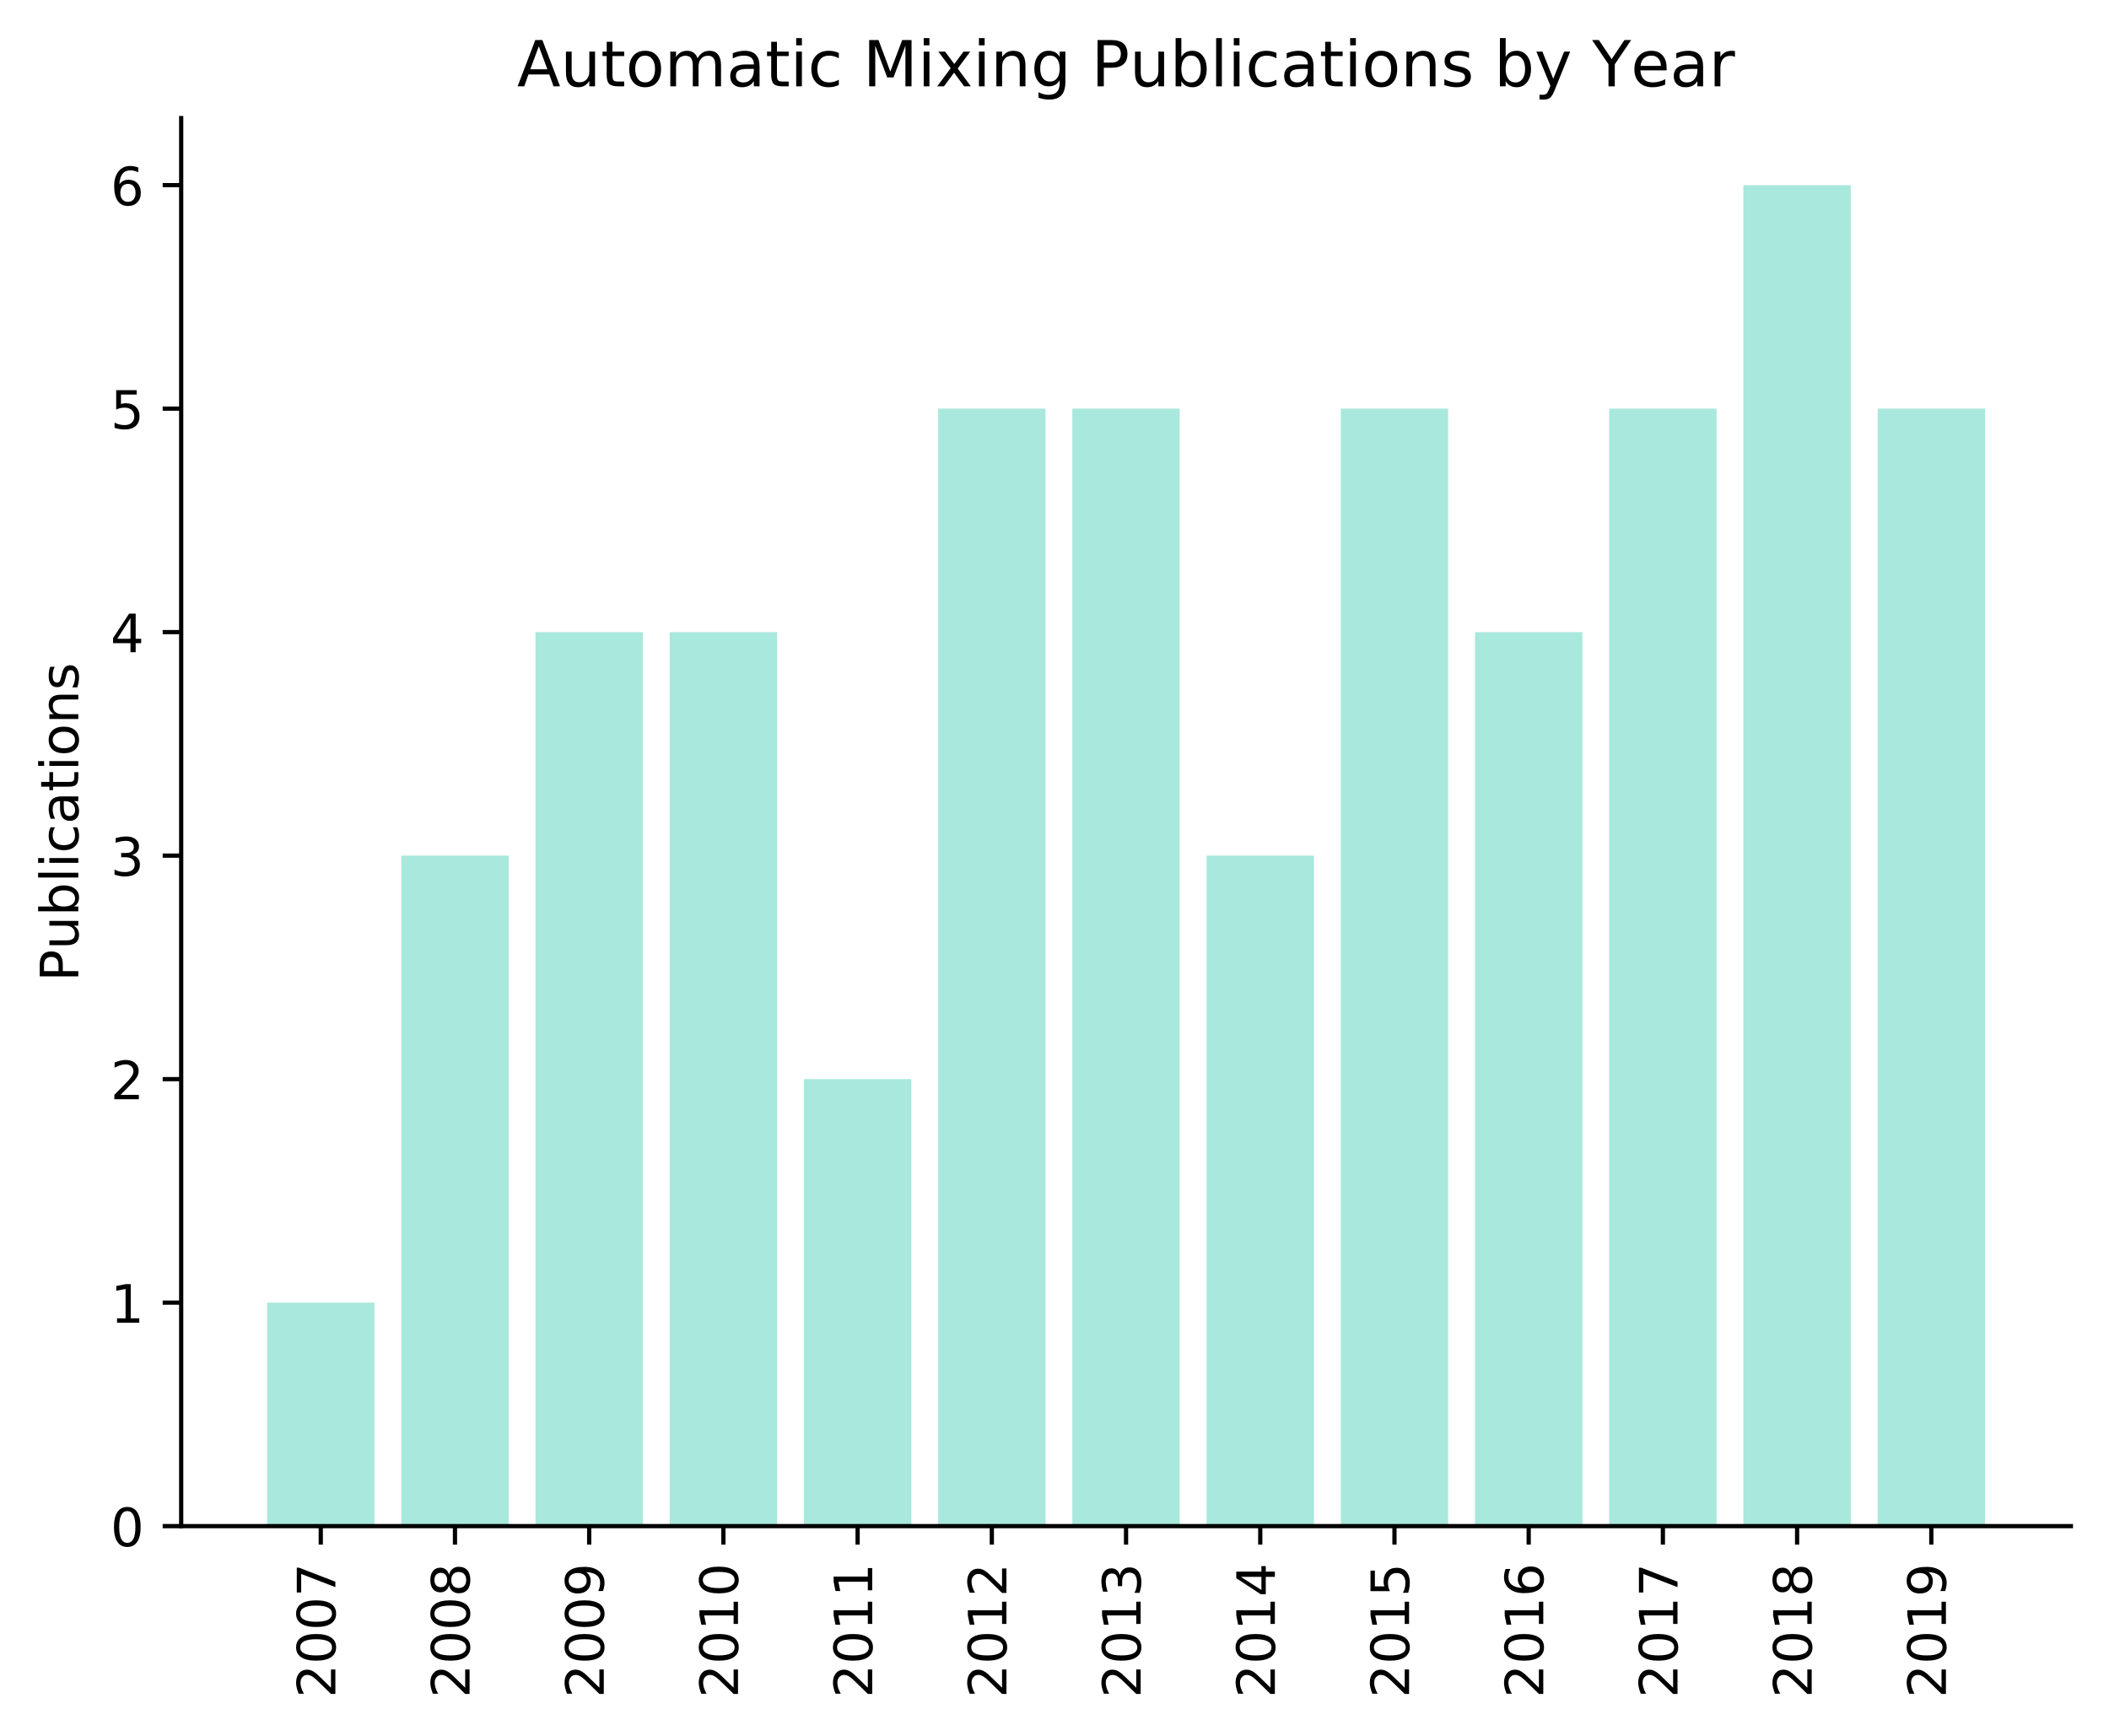
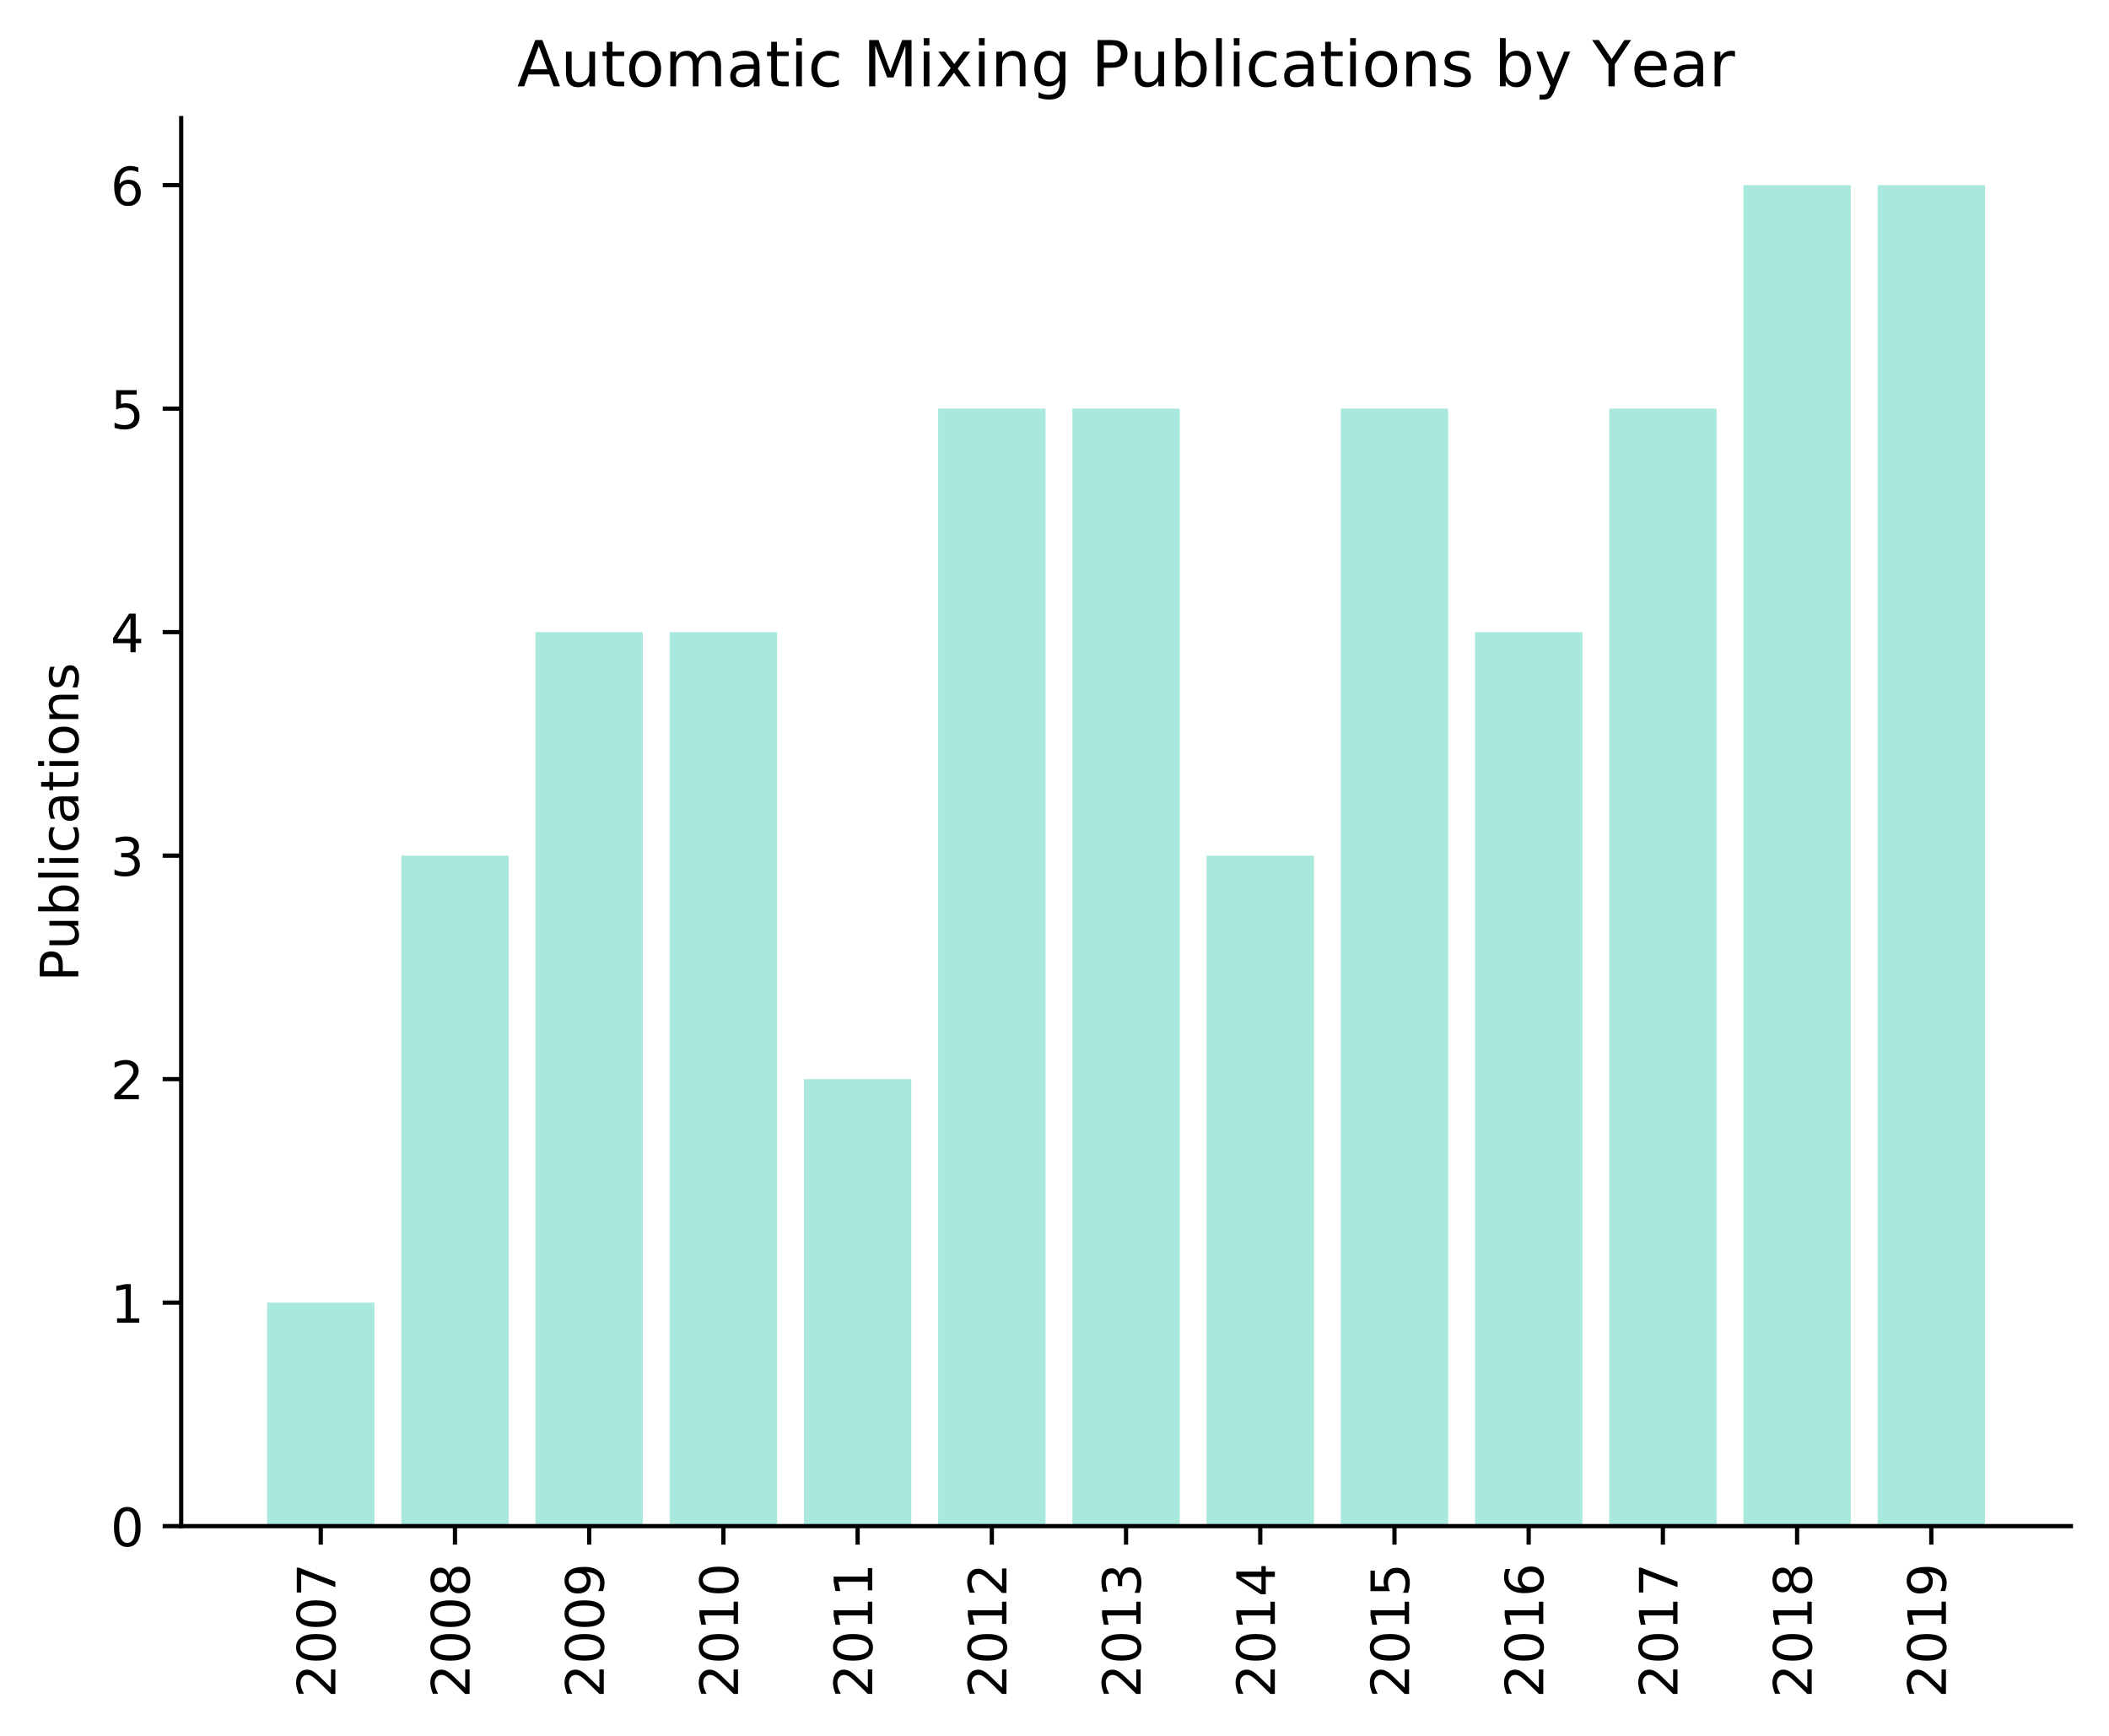
<svg xmlns="http://www.w3.org/2000/svg" xmlns:xlink="http://www.w3.org/1999/xlink" height="328.08pt" version="1.1" viewBox="0 0 398.561 328.08" width="398.561pt">
  <defs>
    <style type="text/css">
*{stroke-linecap:butt;stroke-linejoin:round;}
  </style>
  </defs>
  <g id="figure_1">
    <g id="patch_1">
      <path d="M 0 328.08  L 398.561 328.08  L 398.561 0  L 0 0  z " style="fill:none;" />
    </g>
    <g id="axes_1">
      <g id="patch_2">
        <path d="M 34.241 288.43  L 391.361 288.43  L 391.361 22.318  L 34.241 22.318  z " style="fill:none;" />
      </g>
      <g id="patch_3">
-         <path clip-path="url(#pd958a7f74a)" d="M 50.473 288.43  L 70.764 288.43  L 70.764 246.19  L 50.473 246.19  z " style="fill:#a9e8dc;" />
+         <path clip-path="url(#pd17ac579af)" d="M 50.473 288.43  L 70.764 288.43  L 70.764 246.19  L 50.473 246.19  z " style="fill:#a9e8dc;" />
      </g>
      <g id="patch_4">
-         <path clip-path="url(#pd958a7f74a)" d="M 75.837 288.43  L 96.128 288.43  L 96.128 161.71  L 75.837 161.71  z " style="fill:#a9e8dc;" />
+         <path clip-path="url(#pd17ac579af)" d="M 75.837 288.43  L 96.128 288.43  L 96.128 161.71  L 75.837 161.71  z " style="fill:#a9e8dc;" />
      </g>
      <g id="patch_5">
-         <path clip-path="url(#pd958a7f74a)" d="M 101.201 288.43  L 121.492 288.43  L 121.492 119.47  L 101.201 119.47  z " style="fill:#a9e8dc;" />
+         <path clip-path="url(#pd17ac579af)" d="M 101.201 288.43  L 121.492 288.43  L 121.492 119.47  L 101.201 119.47  z " style="fill:#a9e8dc;" />
      </g>
      <g id="patch_6">
-         <path clip-path="url(#pd958a7f74a)" d="M 126.564 288.43  L 146.855 288.43  L 146.855 119.47  L 126.564 119.47  z " style="fill:#a9e8dc;" />
+         <path clip-path="url(#pd17ac579af)" d="M 126.564 288.43  L 146.855 288.43  L 146.855 119.47  L 126.564 119.47  z " style="fill:#a9e8dc;" />
      </g>
      <g id="patch_7">
-         <path clip-path="url(#pd958a7f74a)" d="M 151.928 288.43  L 172.219 288.43  L 172.219 203.95  L 151.928 203.95  z " style="fill:#a9e8dc;" />
+         <path clip-path="url(#pd17ac579af)" d="M 151.928 288.43  L 172.219 288.43  L 172.219 203.95  L 151.928 203.95  z " style="fill:#a9e8dc;" />
      </g>
      <g id="patch_8">
-         <path clip-path="url(#pd958a7f74a)" d="M 177.292 288.43  L 197.582 288.43  L 197.582 77.23  L 177.292 77.23  z " style="fill:#a9e8dc;" />
+         <path clip-path="url(#pd17ac579af)" d="M 177.292 288.43  L 197.582 288.43  L 197.582 77.23  L 177.292 77.23  z " style="fill:#a9e8dc;" />
      </g>
      <g id="patch_9">
-         <path clip-path="url(#pd958a7f74a)" d="M 202.655 288.43  L 222.946 288.43  L 222.946 77.23  L 202.655 77.23  z " style="fill:#a9e8dc;" />
+         <path clip-path="url(#pd17ac579af)" d="M 202.655 288.43  L 222.946 288.43  L 222.946 77.23  L 202.655 77.23  z " style="fill:#a9e8dc;" />
      </g>
      <g id="patch_10">
-         <path clip-path="url(#pd958a7f74a)" d="M 228.019 288.43  L 248.31 288.43  L 248.31 161.71  L 228.019 161.71  z " style="fill:#a9e8dc;" />
+         <path clip-path="url(#pd17ac579af)" d="M 228.019 288.43  L 248.31 288.43  L 248.31 161.71  L 228.019 161.71  z " style="fill:#a9e8dc;" />
      </g>
      <g id="patch_11">
-         <path clip-path="url(#pd958a7f74a)" d="M 253.382 288.43  L 273.673 288.43  L 273.673 77.23  L 253.382 77.23  z " style="fill:#a9e8dc;" />
+         <path clip-path="url(#pd17ac579af)" d="M 253.382 288.43  L 273.673 288.43  L 273.673 77.23  L 253.382 77.23  z " style="fill:#a9e8dc;" />
      </g>
      <g id="patch_12">
-         <path clip-path="url(#pd958a7f74a)" d="M 278.746 288.43  L 299.037 288.43  L 299.037 119.47  L 278.746 119.47  z " style="fill:#a9e8dc;" />
+         <path clip-path="url(#pd17ac579af)" d="M 278.746 288.43  L 299.037 288.43  L 299.037 119.47  L 278.746 119.47  z " style="fill:#a9e8dc;" />
      </g>
      <g id="patch_13">
-         <path clip-path="url(#pd958a7f74a)" d="M 304.11 288.43  L 324.401 288.43  L 324.401 77.23  L 304.11 77.23  z " style="fill:#a9e8dc;" />
+         <path clip-path="url(#pd17ac579af)" d="M 304.11 288.43  L 324.401 288.43  L 324.401 77.23  L 304.11 77.23  z " style="fill:#a9e8dc;" />
      </g>
      <g id="patch_14">
-         <path clip-path="url(#pd958a7f74a)" d="M 329.473 288.43  L 349.764 288.43  L 349.764 34.99  L 329.473 34.99  z " style="fill:#a9e8dc;" />
+         <path clip-path="url(#pd17ac579af)" d="M 329.473 288.43  L 349.764 288.43  L 349.764 34.99  L 329.473 34.99  z " style="fill:#a9e8dc;" />
      </g>
      <g id="patch_15">
-         <path clip-path="url(#pd958a7f74a)" d="M 354.837 288.43  L 375.128 288.43  L 375.128 77.23  L 354.837 77.23  z " style="fill:#a9e8dc;" />
+         <path clip-path="url(#pd17ac579af)" d="M 354.837 288.43  L 375.128 288.43  L 375.128 34.99  L 354.837 34.99  z " style="fill:#a9e8dc;" />
      </g>
      <g id="matplotlib.axis_1">
        <g id="xtick_1">
          <g id="line2d_1">
            <defs>
-               <path d="M 0 0  L 0 3.5  " id="m60a9b96f29" style="stroke:#000000;stroke-width:0.8;" />
-             </defs>
-             <g>
-               <use style="stroke:#000000;stroke-width:0.8;" x="60.619" xlink:href="#m60a9b96f29" y="288.43" />
+               <path d="M 0 0  L 0 3.5  " id="me9a08e94b3" style="stroke:#000000;stroke-width:0.8;" />
+             </defs>
+             <g>
+               <use style="stroke:#000000;stroke-width:0.8;" x="60.619" xlink:href="#me9a08e94b3" y="288.43" />
            </g>
          </g>
          <g id="text_1">
            <defs>
              <path d="M 19.188 8.297  L 53.609 8.297  L 53.609 0  L 7.328 0  L 7.328 8.297  Q 12.938 14.109 22.625 23.891  Q 32.328 33.688 34.812 36.531  Q 39.547 41.844 41.422 45.531  Q 43.312 49.219 43.312 52.781  Q 43.312 58.594 39.234 62.25  Q 35.156 65.922 28.609 65.922  Q 23.969 65.922 18.812 64.312  Q 13.672 62.703 7.812 59.422  L 7.812 69.391  Q 13.766 71.781 18.938 73  Q 24.125 74.219 28.422 74.219  Q 39.75 74.219 46.484 68.547  Q 53.219 62.891 53.219 53.422  Q 53.219 48.922 51.531 44.891  Q 49.859 40.875 45.406 35.406  Q 44.188 33.984 37.641 27.219  Q 31.109 20.453 19.188 8.297  z " id="DejaVuSans-50" />
              <path d="M 31.781 66.406  Q 24.172 66.406 20.328 58.906  Q 16.5 51.422 16.5 36.375  Q 16.5 21.391 20.328 13.891  Q 24.172 6.391 31.781 6.391  Q 39.453 6.391 43.281 13.891  Q 47.125 21.391 47.125 36.375  Q 47.125 51.422 43.281 58.906  Q 39.453 66.406 31.781 66.406  z M 31.781 74.219  Q 44.047 74.219 50.516 64.516  Q 56.984 54.828 56.984 36.375  Q 56.984 17.969 50.516 8.266  Q 44.047 -1.422 31.781 -1.422  Q 19.531 -1.422 13.062 8.266  Q 6.594 17.969 6.594 36.375  Q 6.594 54.828 13.062 64.516  Q 19.531 74.219 31.781 74.219  z " id="DejaVuSans-48" />
              <path d="M 8.203 72.906  L 55.078 72.906  L 55.078 68.703  L 28.609 0  L 18.312 0  L 43.219 64.594  L 8.203 64.594  z " id="DejaVuSans-55" />
            </defs>
            <g transform="translate(63.37818 320.8801)rotate(-90)scale(0.1 -0.1)">
              <use xlink:href="#DejaVuSans-50" />
              <use x="63.623" xlink:href="#DejaVuSans-48" />
              <use x="127.246" xlink:href="#DejaVuSans-48" />
              <use x="190.869" xlink:href="#DejaVuSans-55" />
            </g>
          </g>
        </g>
        <g id="xtick_2">
          <g id="line2d_2">
            <g>
-               <use style="stroke:#000000;stroke-width:0.8;" x="85.982" xlink:href="#m60a9b96f29" y="288.43" />
+               <use style="stroke:#000000;stroke-width:0.8;" x="85.982" xlink:href="#me9a08e94b3" y="288.43" />
            </g>
          </g>
          <g id="text_2">
            <defs>
              <path d="M 31.781 34.625  Q 24.75 34.625 20.719 30.859  Q 16.703 27.094 16.703 20.516  Q 16.703 13.922 20.719 10.156  Q 24.75 6.391 31.781 6.391  Q 38.812 6.391 42.859 10.172  Q 46.922 13.969 46.922 20.516  Q 46.922 27.094 42.891 30.859  Q 38.875 34.625 31.781 34.625  z M 21.922 38.812  Q 15.578 40.375 12.031 44.719  Q 8.5 49.078 8.5 55.328  Q 8.5 64.062 14.719 69.141  Q 20.953 74.219 31.781 74.219  Q 42.672 74.219 48.875 69.141  Q 55.078 64.062 55.078 55.328  Q 55.078 49.078 51.531 44.719  Q 48 40.375 41.703 38.812  Q 48.828 37.156 52.797 32.312  Q 56.781 27.484 56.781 20.516  Q 56.781 9.906 50.312 4.234  Q 43.844 -1.422 31.781 -1.422  Q 19.734 -1.422 13.25 4.234  Q 6.781 9.906 6.781 20.516  Q 6.781 27.484 10.781 32.312  Q 14.797 37.156 21.922 38.812  z M 18.312 54.391  Q 18.312 48.734 21.844 45.562  Q 25.391 42.391 31.781 42.391  Q 38.141 42.391 41.719 45.562  Q 45.312 48.734 45.312 54.391  Q 45.312 60.062 41.719 63.234  Q 38.141 66.406 31.781 66.406  Q 25.391 66.406 21.844 63.234  Q 18.312 60.062 18.312 54.391  z " id="DejaVuSans-56" />
            </defs>
            <g transform="translate(88.74182 320.8801)rotate(-90)scale(0.1 -0.1)">
              <use xlink:href="#DejaVuSans-50" />
              <use x="63.623" xlink:href="#DejaVuSans-48" />
              <use x="127.246" xlink:href="#DejaVuSans-48" />
              <use x="190.869" xlink:href="#DejaVuSans-56" />
            </g>
          </g>
        </g>
        <g id="xtick_3">
          <g id="line2d_3">
            <g>
-               <use style="stroke:#000000;stroke-width:0.8;" x="111.346" xlink:href="#m60a9b96f29" y="288.43" />
+               <use style="stroke:#000000;stroke-width:0.8;" x="111.346" xlink:href="#me9a08e94b3" y="288.43" />
            </g>
          </g>
          <g id="text_3">
            <defs>
              <path d="M 10.984 1.516  L 10.984 10.5  Q 14.703 8.734 18.5 7.812  Q 22.312 6.891 25.984 6.891  Q 35.75 6.891 40.891 13.453  Q 46.047 20.016 46.781 33.406  Q 43.953 29.203 39.594 26.953  Q 35.25 24.703 29.984 24.703  Q 19.047 24.703 12.672 31.312  Q 6.297 37.938 6.297 49.422  Q 6.297 60.641 12.938 67.422  Q 19.578 74.219 30.609 74.219  Q 43.266 74.219 49.922 64.516  Q 56.594 54.828 56.594 36.375  Q 56.594 19.141 48.406 8.859  Q 40.234 -1.422 26.422 -1.422  Q 22.703 -1.422 18.891 -0.688  Q 15.094 0.047 10.984 1.516  z M 30.609 32.422  Q 37.25 32.422 41.125 36.953  Q 45.016 41.5 45.016 49.422  Q 45.016 57.281 41.125 61.844  Q 37.25 66.406 30.609 66.406  Q 23.969 66.406 20.094 61.844  Q 16.219 57.281 16.219 49.422  Q 16.219 41.5 20.094 36.953  Q 23.969 32.422 30.609 32.422  z " id="DejaVuSans-57" />
            </defs>
            <g transform="translate(114.1055 320.8801)rotate(-90)scale(0.1 -0.1)">
              <use xlink:href="#DejaVuSans-50" />
              <use x="63.623" xlink:href="#DejaVuSans-48" />
              <use x="127.246" xlink:href="#DejaVuSans-48" />
              <use x="190.869" xlink:href="#DejaVuSans-57" />
            </g>
          </g>
        </g>
        <g id="xtick_4">
          <g id="line2d_4">
            <g>
-               <use style="stroke:#000000;stroke-width:0.8;" x="136.71" xlink:href="#m60a9b96f29" y="288.43" />
+               <use style="stroke:#000000;stroke-width:0.8;" x="136.71" xlink:href="#me9a08e94b3" y="288.43" />
            </g>
          </g>
          <g id="text_4">
            <defs>
              <path d="M 12.406 8.297  L 28.516 8.297  L 28.516 63.922  L 10.984 60.406  L 10.984 69.391  L 28.422 72.906  L 38.281 72.906  L 38.281 8.297  L 54.391 8.297  L 54.391 0  L 12.406 0  z " id="DejaVuSans-49" />
            </defs>
            <g transform="translate(139.4691 320.8801)rotate(-90)scale(0.1 -0.1)">
              <use xlink:href="#DejaVuSans-50" />
              <use x="63.623" xlink:href="#DejaVuSans-48" />
              <use x="127.246" xlink:href="#DejaVuSans-49" />
              <use x="190.869" xlink:href="#DejaVuSans-48" />
            </g>
          </g>
        </g>
        <g id="xtick_5">
          <g id="line2d_5">
            <g>
-               <use style="stroke:#000000;stroke-width:0.8;" x="162.073" xlink:href="#m60a9b96f29" y="288.43" />
+               <use style="stroke:#000000;stroke-width:0.8;" x="162.073" xlink:href="#me9a08e94b3" y="288.43" />
            </g>
          </g>
          <g id="text_5">
            <g transform="translate(164.8327 320.8801)rotate(-90)scale(0.1 -0.1)">
              <use xlink:href="#DejaVuSans-50" />
              <use x="63.623" xlink:href="#DejaVuSans-48" />
              <use x="127.246" xlink:href="#DejaVuSans-49" />
              <use x="190.869" xlink:href="#DejaVuSans-49" />
            </g>
          </g>
        </g>
        <g id="xtick_6">
          <g id="line2d_6">
            <g>
-               <use style="stroke:#000000;stroke-width:0.8;" x="187.437" xlink:href="#m60a9b96f29" y="288.43" />
+               <use style="stroke:#000000;stroke-width:0.8;" x="187.437" xlink:href="#me9a08e94b3" y="288.43" />
            </g>
          </g>
          <g id="text_6">
            <g transform="translate(190.1964 320.8801)rotate(-90)scale(0.1 -0.1)">
              <use xlink:href="#DejaVuSans-50" />
              <use x="63.623" xlink:href="#DejaVuSans-48" />
              <use x="127.246" xlink:href="#DejaVuSans-49" />
              <use x="190.869" xlink:href="#DejaVuSans-50" />
            </g>
          </g>
        </g>
        <g id="xtick_7">
          <g id="line2d_7">
            <g>
-               <use style="stroke:#000000;stroke-width:0.8;" x="212.801" xlink:href="#m60a9b96f29" y="288.43" />
+               <use style="stroke:#000000;stroke-width:0.8;" x="212.801" xlink:href="#me9a08e94b3" y="288.43" />
            </g>
          </g>
          <g id="text_7">
            <defs>
              <path d="M 40.578 39.312  Q 47.656 37.797 51.625 33  Q 55.609 28.219 55.609 21.188  Q 55.609 10.406 48.188 4.484  Q 40.766 -1.422 27.094 -1.422  Q 22.516 -1.422 17.656 -0.516  Q 12.797 0.391 7.625 2.203  L 7.625 11.719  Q 11.719 9.328 16.594 8.109  Q 21.484 6.891 26.812 6.891  Q 36.078 6.891 40.938 10.547  Q 45.797 14.203 45.797 21.188  Q 45.797 27.641 41.281 31.266  Q 36.766 34.906 28.719 34.906  L 20.219 34.906  L 20.219 43.016  L 29.109 43.016  Q 36.375 43.016 40.234 45.922  Q 44.094 48.828 44.094 54.297  Q 44.094 59.906 40.109 62.906  Q 36.141 65.922 28.719 65.922  Q 24.656 65.922 20.016 65.031  Q 15.375 64.156 9.812 62.312  L 9.812 71.094  Q 15.438 72.656 20.344 73.438  Q 25.25 74.219 29.594 74.219  Q 40.828 74.219 47.359 69.109  Q 53.906 64.016 53.906 55.328  Q 53.906 49.266 50.438 45.094  Q 46.969 40.922 40.578 39.312  z " id="DejaVuSans-51" />
            </defs>
            <g transform="translate(215.56 320.8801)rotate(-90)scale(0.1 -0.1)">
              <use xlink:href="#DejaVuSans-50" />
              <use x="63.623" xlink:href="#DejaVuSans-48" />
              <use x="127.246" xlink:href="#DejaVuSans-49" />
              <use x="190.869" xlink:href="#DejaVuSans-51" />
            </g>
          </g>
        </g>
        <g id="xtick_8">
          <g id="line2d_8">
            <g>
-               <use style="stroke:#000000;stroke-width:0.8;" x="238.164" xlink:href="#m60a9b96f29" y="288.43" />
+               <use style="stroke:#000000;stroke-width:0.8;" x="238.164" xlink:href="#me9a08e94b3" y="288.43" />
            </g>
          </g>
          <g id="text_8">
            <defs>
              <path d="M 37.797 64.312  L 12.891 25.391  L 37.797 25.391  z M 35.203 72.906  L 47.609 72.906  L 47.609 25.391  L 58.016 25.391  L 58.016 17.188  L 47.609 17.188  L 47.609 0  L 37.797 0  L 37.797 17.188  L 4.891 17.188  L 4.891 26.703  z " id="DejaVuSans-52" />
            </defs>
            <g transform="translate(240.9236 320.8801)rotate(-90)scale(0.1 -0.1)">
              <use xlink:href="#DejaVuSans-50" />
              <use x="63.623" xlink:href="#DejaVuSans-48" />
              <use x="127.246" xlink:href="#DejaVuSans-49" />
              <use x="190.869" xlink:href="#DejaVuSans-52" />
            </g>
          </g>
        </g>
        <g id="xtick_9">
          <g id="line2d_9">
            <g>
-               <use style="stroke:#000000;stroke-width:0.8;" x="263.528" xlink:href="#m60a9b96f29" y="288.43" />
+               <use style="stroke:#000000;stroke-width:0.8;" x="263.528" xlink:href="#me9a08e94b3" y="288.43" />
            </g>
          </g>
          <g id="text_9">
            <defs>
              <path d="M 10.797 72.906  L 49.516 72.906  L 49.516 64.594  L 19.828 64.594  L 19.828 46.734  Q 21.969 47.469 24.109 47.828  Q 26.266 48.188 28.422 48.188  Q 40.625 48.188 47.75 41.5  Q 54.891 34.812 54.891 23.391  Q 54.891 11.625 47.562 5.094  Q 40.234 -1.422 26.906 -1.422  Q 22.312 -1.422 17.547 -0.641  Q 12.797 0.141 7.719 1.703  L 7.719 11.625  Q 12.109 9.234 16.797 8.062  Q 21.484 6.891 26.703 6.891  Q 35.156 6.891 40.078 11.328  Q 45.016 15.766 45.016 23.391  Q 45.016 31 40.078 35.438  Q 35.156 39.891 26.703 39.891  Q 22.75 39.891 18.812 39.016  Q 14.891 38.141 10.797 36.281  z " id="DejaVuSans-53" />
            </defs>
            <g transform="translate(266.2873 320.8801)rotate(-90)scale(0.1 -0.1)">
              <use xlink:href="#DejaVuSans-50" />
              <use x="63.623" xlink:href="#DejaVuSans-48" />
              <use x="127.246" xlink:href="#DejaVuSans-49" />
              <use x="190.869" xlink:href="#DejaVuSans-53" />
            </g>
          </g>
        </g>
        <g id="xtick_10">
          <g id="line2d_10">
            <g>
-               <use style="stroke:#000000;stroke-width:0.8;" x="288.892" xlink:href="#m60a9b96f29" y="288.43" />
+               <use style="stroke:#000000;stroke-width:0.8;" x="288.892" xlink:href="#me9a08e94b3" y="288.43" />
            </g>
          </g>
          <g id="text_10">
            <defs>
              <path d="M 33.016 40.375  Q 26.375 40.375 22.484 35.828  Q 18.609 31.297 18.609 23.391  Q 18.609 15.531 22.484 10.953  Q 26.375 6.391 33.016 6.391  Q 39.656 6.391 43.531 10.953  Q 47.406 15.531 47.406 23.391  Q 47.406 31.297 43.531 35.828  Q 39.656 40.375 33.016 40.375  z M 52.594 71.297  L 52.594 62.312  Q 48.875 64.062 45.094 64.984  Q 41.312 65.922 37.594 65.922  Q 27.828 65.922 22.672 59.328  Q 17.531 52.734 16.797 39.406  Q 19.672 43.656 24.016 45.922  Q 28.375 48.188 33.594 48.188  Q 44.578 48.188 50.953 41.516  Q 57.328 34.859 57.328 23.391  Q 57.328 12.156 50.688 5.359  Q 44.047 -1.422 33.016 -1.422  Q 20.359 -1.422 13.672 8.266  Q 6.984 17.969 6.984 36.375  Q 6.984 53.656 15.188 63.938  Q 23.391 74.219 37.203 74.219  Q 40.922 74.219 44.703 73.484  Q 48.484 72.75 52.594 71.297  z " id="DejaVuSans-54" />
            </defs>
            <g transform="translate(291.6509 320.8801)rotate(-90)scale(0.1 -0.1)">
              <use xlink:href="#DejaVuSans-50" />
              <use x="63.623" xlink:href="#DejaVuSans-48" />
              <use x="127.246" xlink:href="#DejaVuSans-49" />
              <use x="190.869" xlink:href="#DejaVuSans-54" />
            </g>
          </g>
        </g>
        <g id="xtick_11">
          <g id="line2d_11">
            <g>
-               <use style="stroke:#000000;stroke-width:0.8;" x="314.255" xlink:href="#m60a9b96f29" y="288.43" />
+               <use style="stroke:#000000;stroke-width:0.8;" x="314.255" xlink:href="#me9a08e94b3" y="288.43" />
            </g>
          </g>
          <g id="text_11">
            <g transform="translate(317.0145 320.8801)rotate(-90)scale(0.1 -0.1)">
              <use xlink:href="#DejaVuSans-50" />
              <use x="63.623" xlink:href="#DejaVuSans-48" />
              <use x="127.246" xlink:href="#DejaVuSans-49" />
              <use x="190.869" xlink:href="#DejaVuSans-55" />
            </g>
          </g>
        </g>
        <g id="xtick_12">
          <g id="line2d_12">
            <g>
-               <use style="stroke:#000000;stroke-width:0.8;" x="339.619" xlink:href="#m60a9b96f29" y="288.43" />
+               <use style="stroke:#000000;stroke-width:0.8;" x="339.619" xlink:href="#me9a08e94b3" y="288.43" />
            </g>
          </g>
          <g id="text_12">
            <g transform="translate(342.3782 320.8801)rotate(-90)scale(0.1 -0.1)">
              <use xlink:href="#DejaVuSans-50" />
              <use x="63.623" xlink:href="#DejaVuSans-48" />
              <use x="127.246" xlink:href="#DejaVuSans-49" />
              <use x="190.869" xlink:href="#DejaVuSans-56" />
            </g>
          </g>
        </g>
        <g id="xtick_13">
          <g id="line2d_13">
            <g>
-               <use style="stroke:#000000;stroke-width:0.8;" x="364.982" xlink:href="#m60a9b96f29" y="288.43" />
+               <use style="stroke:#000000;stroke-width:0.8;" x="364.982" xlink:href="#me9a08e94b3" y="288.43" />
            </g>
          </g>
          <g id="text_13">
            <g transform="translate(367.7418 320.8801)rotate(-90)scale(0.1 -0.1)">
              <use xlink:href="#DejaVuSans-50" />
              <use x="63.623" xlink:href="#DejaVuSans-48" />
              <use x="127.246" xlink:href="#DejaVuSans-49" />
              <use x="190.869" xlink:href="#DejaVuSans-57" />
            </g>
          </g>
        </g>
      </g>
      <g id="matplotlib.axis_2">
        <g id="ytick_1">
          <g id="line2d_14">
            <defs>
-               <path d="M 0 0  L -3.5 0  " id="m3a32689e9e" style="stroke:#000000;stroke-width:0.8;" />
-             </defs>
-             <g>
-               <use style="stroke:#000000;stroke-width:0.8;" x="34.241" xlink:href="#m3a32689e9e" y="288.43" />
+               <path d="M 0 0  L -3.5 0  " id="m276ac53e30" style="stroke:#000000;stroke-width:0.8;" />
+             </defs>
+             <g>
+               <use style="stroke:#000000;stroke-width:0.8;" x="34.241" xlink:href="#m276ac53e30" y="288.43" />
            </g>
          </g>
          <g id="text_14">
            <g transform="translate(20.87813 292.2293)scale(0.1 -0.1)">
              <use xlink:href="#DejaVuSans-48" />
            </g>
          </g>
        </g>
        <g id="ytick_2">
          <g id="line2d_15">
            <g>
-               <use style="stroke:#000000;stroke-width:0.8;" x="34.241" xlink:href="#m3a32689e9e" y="246.19" />
+               <use style="stroke:#000000;stroke-width:0.8;" x="34.241" xlink:href="#m276ac53e30" y="246.19" />
            </g>
          </g>
          <g id="text_15">
            <g transform="translate(20.87813 249.9893)scale(0.1 -0.1)">
              <use xlink:href="#DejaVuSans-49" />
            </g>
          </g>
        </g>
        <g id="ytick_3">
          <g id="line2d_16">
            <g>
-               <use style="stroke:#000000;stroke-width:0.8;" x="34.241" xlink:href="#m3a32689e9e" y="203.95" />
+               <use style="stroke:#000000;stroke-width:0.8;" x="34.241" xlink:href="#m276ac53e30" y="203.95" />
            </g>
          </g>
          <g id="text_16">
            <g transform="translate(20.87813 207.7493)scale(0.1 -0.1)">
              <use xlink:href="#DejaVuSans-50" />
            </g>
          </g>
        </g>
        <g id="ytick_4">
          <g id="line2d_17">
            <g>
-               <use style="stroke:#000000;stroke-width:0.8;" x="34.241" xlink:href="#m3a32689e9e" y="161.71" />
+               <use style="stroke:#000000;stroke-width:0.8;" x="34.241" xlink:href="#m276ac53e30" y="161.71" />
            </g>
          </g>
          <g id="text_17">
            <g transform="translate(20.87813 165.5093)scale(0.1 -0.1)">
              <use xlink:href="#DejaVuSans-51" />
            </g>
          </g>
        </g>
        <g id="ytick_5">
          <g id="line2d_18">
            <g>
-               <use style="stroke:#000000;stroke-width:0.8;" x="34.241" xlink:href="#m3a32689e9e" y="119.47" />
+               <use style="stroke:#000000;stroke-width:0.8;" x="34.241" xlink:href="#m276ac53e30" y="119.47" />
            </g>
          </g>
          <g id="text_18">
            <g transform="translate(20.87813 123.2693)scale(0.1 -0.1)">
              <use xlink:href="#DejaVuSans-52" />
            </g>
          </g>
        </g>
        <g id="ytick_6">
          <g id="line2d_19">
            <g>
-               <use style="stroke:#000000;stroke-width:0.8;" x="34.241" xlink:href="#m3a32689e9e" y="77.23" />
+               <use style="stroke:#000000;stroke-width:0.8;" x="34.241" xlink:href="#m276ac53e30" y="77.23" />
            </g>
          </g>
          <g id="text_19">
            <g transform="translate(20.87813 81.02934)scale(0.1 -0.1)">
              <use xlink:href="#DejaVuSans-53" />
            </g>
          </g>
        </g>
        <g id="ytick_7">
          <g id="line2d_20">
            <g>
-               <use style="stroke:#000000;stroke-width:0.8;" x="34.241" xlink:href="#m3a32689e9e" y="34.99" />
+               <use style="stroke:#000000;stroke-width:0.8;" x="34.241" xlink:href="#m276ac53e30" y="34.99" />
            </g>
          </g>
          <g id="text_20">
            <g transform="translate(20.87813 38.78934)scale(0.1 -0.1)">
              <use xlink:href="#DejaVuSans-54" />
            </g>
          </g>
        </g>
        <g id="text_21">
          <defs>
            <path d="M 19.672 64.797  L 19.672 37.406  L 32.078 37.406  Q 38.969 37.406 42.719 40.969  Q 46.484 44.531 46.484 51.125  Q 46.484 57.672 42.719 61.234  Q 38.969 64.797 32.078 64.797  z M 9.812 72.906  L 32.078 72.906  Q 44.344 72.906 50.609 67.359  Q 56.891 61.812 56.891 51.125  Q 56.891 40.328 50.609 34.812  Q 44.344 29.297 32.078 29.297  L 19.672 29.297  L 19.672 0  L 9.812 0  z " id="DejaVuSans-80" />
            <path d="M 8.5 21.578  L 8.5 54.688  L 17.484 54.688  L 17.484 21.922  Q 17.484 14.156 20.5 10.266  Q 23.531 6.391 29.594 6.391  Q 36.859 6.391 41.078 11.031  Q 45.312 15.672 45.312 23.688  L 45.312 54.688  L 54.297 54.688  L 54.297 0  L 45.312 0  L 45.312 8.406  Q 42.047 3.422 37.719 1  Q 33.406 -1.422 27.688 -1.422  Q 18.266 -1.422 13.375 4.438  Q 8.5 10.297 8.5 21.578  z M 31.109 56  z " id="DejaVuSans-117" />
            <path d="M 48.688 27.297  Q 48.688 37.203 44.609 42.844  Q 40.531 48.484 33.406 48.484  Q 26.266 48.484 22.188 42.844  Q 18.109 37.203 18.109 27.297  Q 18.109 17.391 22.188 11.75  Q 26.266 6.109 33.406 6.109  Q 40.531 6.109 44.609 11.75  Q 48.688 17.391 48.688 27.297  z M 18.109 46.391  Q 20.953 51.266 25.266 53.625  Q 29.594 56 35.594 56  Q 45.562 56 51.781 48.094  Q 58.016 40.188 58.016 27.297  Q 58.016 14.406 51.781 6.484  Q 45.562 -1.422 35.594 -1.422  Q 29.594 -1.422 25.266 0.953  Q 20.953 3.328 18.109 8.203  L 18.109 0  L 9.078 0  L 9.078 75.984  L 18.109 75.984  z " id="DejaVuSans-98" />
            <path d="M 9.422 75.984  L 18.406 75.984  L 18.406 0  L 9.422 0  z " id="DejaVuSans-108" />
            <path d="M 9.422 54.688  L 18.406 54.688  L 18.406 0  L 9.422 0  z M 9.422 75.984  L 18.406 75.984  L 18.406 64.594  L 9.422 64.594  z " id="DejaVuSans-105" />
            <path d="M 48.781 52.594  L 48.781 44.188  Q 44.969 46.297 41.141 47.344  Q 37.312 48.391 33.406 48.391  Q 24.656 48.391 19.812 42.844  Q 14.984 37.312 14.984 27.297  Q 14.984 17.281 19.812 11.734  Q 24.656 6.203 33.406 6.203  Q 37.312 6.203 41.141 7.25  Q 44.969 8.297 48.781 10.406  L 48.781 2.094  Q 45.016 0.344 40.984 -0.531  Q 36.969 -1.422 32.422 -1.422  Q 20.062 -1.422 12.781 6.344  Q 5.516 14.109 5.516 27.297  Q 5.516 40.672 12.859 48.328  Q 20.219 56 33.016 56  Q 37.156 56 41.109 55.141  Q 45.062 54.297 48.781 52.594  z " id="DejaVuSans-99" />
            <path d="M 34.281 27.484  Q 23.391 27.484 19.188 25  Q 14.984 22.516 14.984 16.5  Q 14.984 11.719 18.141 8.906  Q 21.297 6.109 26.703 6.109  Q 34.188 6.109 38.703 11.406  Q 43.219 16.703 43.219 25.484  L 43.219 27.484  z M 52.203 31.203  L 52.203 0  L 43.219 0  L 43.219 8.297  Q 40.141 3.328 35.547 0.953  Q 30.953 -1.422 24.312 -1.422  Q 15.922 -1.422 10.953 3.297  Q 6 8.016 6 15.922  Q 6 25.141 12.172 29.828  Q 18.359 34.516 30.609 34.516  L 43.219 34.516  L 43.219 35.406  Q 43.219 41.609 39.141 45  Q 35.062 48.391 27.688 48.391  Q 23 48.391 18.547 47.266  Q 14.109 46.141 10.016 43.891  L 10.016 52.203  Q 14.938 54.109 19.578 55.047  Q 24.219 56 28.609 56  Q 40.484 56 46.344 49.844  Q 52.203 43.703 52.203 31.203  z " id="DejaVuSans-97" />
            <path d="M 18.312 70.219  L 18.312 54.688  L 36.812 54.688  L 36.812 47.703  L 18.312 47.703  L 18.312 18.016  Q 18.312 11.328 20.141 9.422  Q 21.969 7.516 27.594 7.516  L 36.812 7.516  L 36.812 0  L 27.594 0  Q 17.188 0 13.234 3.875  Q 9.281 7.766 9.281 18.016  L 9.281 47.703  L 2.688 47.703  L 2.688 54.688  L 9.281 54.688  L 9.281 70.219  z " id="DejaVuSans-116" />
            <path d="M 30.609 48.391  Q 23.391 48.391 19.188 42.75  Q 14.984 37.109 14.984 27.297  Q 14.984 17.484 19.156 11.844  Q 23.344 6.203 30.609 6.203  Q 37.797 6.203 41.984 11.859  Q 46.188 17.531 46.188 27.297  Q 46.188 37.016 41.984 42.703  Q 37.797 48.391 30.609 48.391  z M 30.609 56  Q 42.328 56 49.016 48.375  Q 55.719 40.766 55.719 27.297  Q 55.719 13.875 49.016 6.219  Q 42.328 -1.422 30.609 -1.422  Q 18.844 -1.422 12.172 6.219  Q 5.516 13.875 5.516 27.297  Q 5.516 40.766 12.172 48.375  Q 18.844 56 30.609 56  z " id="DejaVuSans-111" />
            <path d="M 54.891 33.016  L 54.891 0  L 45.906 0  L 45.906 32.719  Q 45.906 40.484 42.875 44.328  Q 39.844 48.188 33.797 48.188  Q 26.516 48.188 22.312 43.547  Q 18.109 38.922 18.109 30.906  L 18.109 0  L 9.078 0  L 9.078 54.688  L 18.109 54.688  L 18.109 46.188  Q 21.344 51.125 25.703 53.562  Q 30.078 56 35.797 56  Q 45.219 56 50.047 50.172  Q 54.891 44.344 54.891 33.016  z " id="DejaVuSans-110" />
            <path d="M 44.281 53.078  L 44.281 44.578  Q 40.484 46.531 36.375 47.5  Q 32.281 48.484 27.875 48.484  Q 21.188 48.484 17.844 46.438  Q 14.5 44.391 14.5 40.281  Q 14.5 37.156 16.891 35.375  Q 19.281 33.594 26.516 31.984  L 29.594 31.297  Q 39.156 29.25 43.188 25.516  Q 47.219 21.781 47.219 15.094  Q 47.219 7.469 41.188 3.016  Q 35.156 -1.422 24.609 -1.422  Q 20.219 -1.422 15.453 -0.562  Q 10.688 0.297 5.422 2  L 5.422 11.281  Q 10.406 8.688 15.234 7.391  Q 20.062 6.109 24.812 6.109  Q 31.156 6.109 34.562 8.281  Q 37.984 10.453 37.984 14.406  Q 37.984 18.062 35.516 20.016  Q 33.062 21.969 24.703 23.781  L 21.578 24.516  Q 13.234 26.266 9.516 29.906  Q 5.812 33.547 5.812 39.891  Q 5.812 47.609 11.281 51.797  Q 16.75 56 26.812 56  Q 31.781 56 36.172 55.266  Q 40.578 54.547 44.281 53.078  z " id="DejaVuSans-115" />
          </defs>
          <g transform="translate(14.79844 185.5046)rotate(-90)scale(0.1 -0.1)">
            <use xlink:href="#DejaVuSans-80" />
            <use x="60.287" xlink:href="#DejaVuSans-117" />
            <use x="123.666" xlink:href="#DejaVuSans-98" />
            <use x="187.143" xlink:href="#DejaVuSans-108" />
            <use x="214.926" xlink:href="#DejaVuSans-105" />
            <use x="242.709" xlink:href="#DejaVuSans-99" />
            <use x="297.689" xlink:href="#DejaVuSans-97" />
            <use x="358.969" xlink:href="#DejaVuSans-116" />
            <use x="398.178" xlink:href="#DejaVuSans-105" />
            <use x="425.961" xlink:href="#DejaVuSans-111" />
            <use x="487.143" xlink:href="#DejaVuSans-110" />
            <use x="550.521" xlink:href="#DejaVuSans-115" />
          </g>
        </g>
      </g>
      <g id="patch_16">
        <path d="M 34.241 288.43  L 34.241 22.318  " style="fill:none;stroke:#000000;stroke-linecap:square;stroke-linejoin:miter;stroke-width:0.8;" />
      </g>
      <g id="patch_17">
        <path d="M 34.241 288.43  L 391.361 288.43  " style="fill:none;stroke:#000000;stroke-linecap:square;stroke-linejoin:miter;stroke-width:0.8;" />
      </g>
      <g id="text_22">
        <defs>
          <path d="M 34.188 63.188  L 20.797 26.906  L 47.609 26.906  z M 28.609 72.906  L 39.797 72.906  L 67.578 0  L 57.328 0  L 50.688 18.703  L 17.828 18.703  L 11.188 0  L 0.781 0  z " id="DejaVuSans-65" />
          <path d="M 52 44.188  Q 55.375 50.25 60.062 53.125  Q 64.75 56 71.094 56  Q 79.641 56 84.281 50.016  Q 88.922 44.047 88.922 33.016  L 88.922 0  L 79.891 0  L 79.891 32.719  Q 79.891 40.578 77.094 44.375  Q 74.312 48.188 68.609 48.188  Q 61.625 48.188 57.562 43.547  Q 53.516 38.922 53.516 30.906  L 53.516 0  L 44.484 0  L 44.484 32.719  Q 44.484 40.625 41.703 44.406  Q 38.922 48.188 33.109 48.188  Q 26.219 48.188 22.156 43.531  Q 18.109 38.875 18.109 30.906  L 18.109 0  L 9.078 0  L 9.078 54.688  L 18.109 54.688  L 18.109 46.188  Q 21.188 51.219 25.484 53.609  Q 29.781 56 35.688 56  Q 41.656 56 45.828 52.969  Q 50 49.953 52 44.188  z " id="DejaVuSans-109" />
          <path id="DejaVuSans-32" />
          <path d="M 9.812 72.906  L 24.516 72.906  L 43.109 23.297  L 61.812 72.906  L 76.516 72.906  L 76.516 0  L 66.891 0  L 66.891 64.016  L 48.094 14.016  L 38.188 14.016  L 19.391 64.016  L 19.391 0  L 9.812 0  z " id="DejaVuSans-77" />
          <path d="M 54.891 54.688  L 35.109 28.078  L 55.906 0  L 45.312 0  L 29.391 21.484  L 13.484 0  L 2.875 0  L 24.125 28.609  L 4.688 54.688  L 15.281 54.688  L 29.781 35.203  L 44.281 54.688  z " id="DejaVuSans-120" />
          <path d="M 45.406 27.984  Q 45.406 37.75 41.375 43.109  Q 37.359 48.484 30.078 48.484  Q 22.859 48.484 18.828 43.109  Q 14.797 37.75 14.797 27.984  Q 14.797 18.266 18.828 12.891  Q 22.859 7.516 30.078 7.516  Q 37.359 7.516 41.375 12.891  Q 45.406 18.266 45.406 27.984  z M 54.391 6.781  Q 54.391 -7.172 48.188 -13.984  Q 42 -20.797 29.203 -20.797  Q 24.469 -20.797 20.266 -20.094  Q 16.062 -19.391 12.109 -17.922  L 12.109 -9.188  Q 16.062 -11.328 19.922 -12.344  Q 23.781 -13.375 27.781 -13.375  Q 36.625 -13.375 41.016 -8.766  Q 45.406 -4.156 45.406 5.172  L 45.406 9.625  Q 42.625 4.781 38.281 2.391  Q 33.938 0 27.875 0  Q 17.828 0 11.672 7.656  Q 5.516 15.328 5.516 27.984  Q 5.516 40.672 11.672 48.328  Q 17.828 56 27.875 56  Q 33.938 56 38.281 53.609  Q 42.625 51.219 45.406 46.391  L 45.406 54.688  L 54.391 54.688  z " id="DejaVuSans-103" />
          <path d="M 32.172 -5.078  Q 28.375 -14.844 24.75 -17.812  Q 21.141 -20.797 15.094 -20.797  L 7.906 -20.797  L 7.906 -13.281  L 13.188 -13.281  Q 16.891 -13.281 18.938 -11.516  Q 21 -9.766 23.484 -3.219  L 25.094 0.875  L 2.984 54.688  L 12.5 54.688  L 29.594 11.922  L 46.688 54.688  L 56.203 54.688  z " id="DejaVuSans-121" />
          <path d="M -0.203 72.906  L 10.406 72.906  L 30.609 42.922  L 50.688 72.906  L 61.281 72.906  L 35.5 34.719  L 35.5 0  L 25.594 0  L 25.594 34.719  z " id="DejaVuSans-89" />
          <path d="M 56.203 29.594  L 56.203 25.203  L 14.891 25.203  Q 15.484 15.922 20.484 11.062  Q 25.484 6.203 34.422 6.203  Q 39.594 6.203 44.453 7.469  Q 49.312 8.734 54.109 11.281  L 54.109 2.781  Q 49.266 0.734 44.188 -0.344  Q 39.109 -1.422 33.891 -1.422  Q 20.797 -1.422 13.156 6.188  Q 5.516 13.812 5.516 26.812  Q 5.516 40.234 12.766 48.109  Q 20.016 56 32.328 56  Q 43.359 56 49.781 48.891  Q 56.203 41.797 56.203 29.594  z M 47.219 32.234  Q 47.125 39.594 43.094 43.984  Q 39.062 48.391 32.422 48.391  Q 24.906 48.391 20.391 44.141  Q 15.875 39.891 15.188 32.172  z " id="DejaVuSans-101" />
          <path d="M 41.109 46.297  Q 39.594 47.172 37.812 47.578  Q 36.031 48 33.891 48  Q 26.266 48 22.188 43.047  Q 18.109 38.094 18.109 28.812  L 18.109 0  L 9.078 0  L 9.078 54.688  L 18.109 54.688  L 18.109 46.188  Q 20.953 51.172 25.484 53.578  Q 30.031 56 36.531 56  Q 37.453 56 38.578 55.875  Q 39.703 55.766 41.062 55.516  z " id="DejaVuSans-114" />
        </defs>
        <g transform="translate(97.72531 16.31812)scale(0.12 -0.12)">
          <use xlink:href="#DejaVuSans-65" />
          <use x="68.408" xlink:href="#DejaVuSans-117" />
          <use x="131.787" xlink:href="#DejaVuSans-116" />
          <use x="170.996" xlink:href="#DejaVuSans-111" />
          <use x="232.178" xlink:href="#DejaVuSans-109" />
          <use x="329.59" xlink:href="#DejaVuSans-97" />
          <use x="390.869" xlink:href="#DejaVuSans-116" />
          <use x="430.078" xlink:href="#DejaVuSans-105" />
          <use x="457.861" xlink:href="#DejaVuSans-99" />
          <use x="512.842" xlink:href="#DejaVuSans-32" />
          <use x="544.629" xlink:href="#DejaVuSans-77" />
          <use x="630.908" xlink:href="#DejaVuSans-105" />
          <use x="658.691" xlink:href="#DejaVuSans-120" />
          <use x="717.871" xlink:href="#DejaVuSans-105" />
          <use x="745.654" xlink:href="#DejaVuSans-110" />
          <use x="809.033" xlink:href="#DejaVuSans-103" />
          <use x="872.51" xlink:href="#DejaVuSans-32" />
          <use x="904.297" xlink:href="#DejaVuSans-80" />
          <use x="964.584" xlink:href="#DejaVuSans-117" />
          <use x="1027.963" xlink:href="#DejaVuSans-98" />
          <use x="1091.439" xlink:href="#DejaVuSans-108" />
          <use x="1119.223" xlink:href="#DejaVuSans-105" />
          <use x="1147.006" xlink:href="#DejaVuSans-99" />
          <use x="1201.986" xlink:href="#DejaVuSans-97" />
          <use x="1263.266" xlink:href="#DejaVuSans-116" />
          <use x="1302.475" xlink:href="#DejaVuSans-105" />
          <use x="1330.258" xlink:href="#DejaVuSans-111" />
          <use x="1391.439" xlink:href="#DejaVuSans-110" />
          <use x="1454.818" xlink:href="#DejaVuSans-115" />
          <use x="1506.918" xlink:href="#DejaVuSans-32" />
          <use x="1538.705" xlink:href="#DejaVuSans-98" />
          <use x="1602.182" xlink:href="#DejaVuSans-121" />
          <use x="1661.361" xlink:href="#DejaVuSans-32" />
          <use x="1693.148" xlink:href="#DejaVuSans-89" />
          <use x="1754.029" xlink:href="#DejaVuSans-101" />
          <use x="1815.553" xlink:href="#DejaVuSans-97" />
          <use x="1876.832" xlink:href="#DejaVuSans-114" />
        </g>
      </g>
    </g>
  </g>
  <defs>
-     <clipPath id="pd958a7f74a">
+     <clipPath id="pd17ac579af">
      <rect height="266.112" width="357.12" x="34.241" y="22.318" />
    </clipPath>
  </defs>
</svg>
